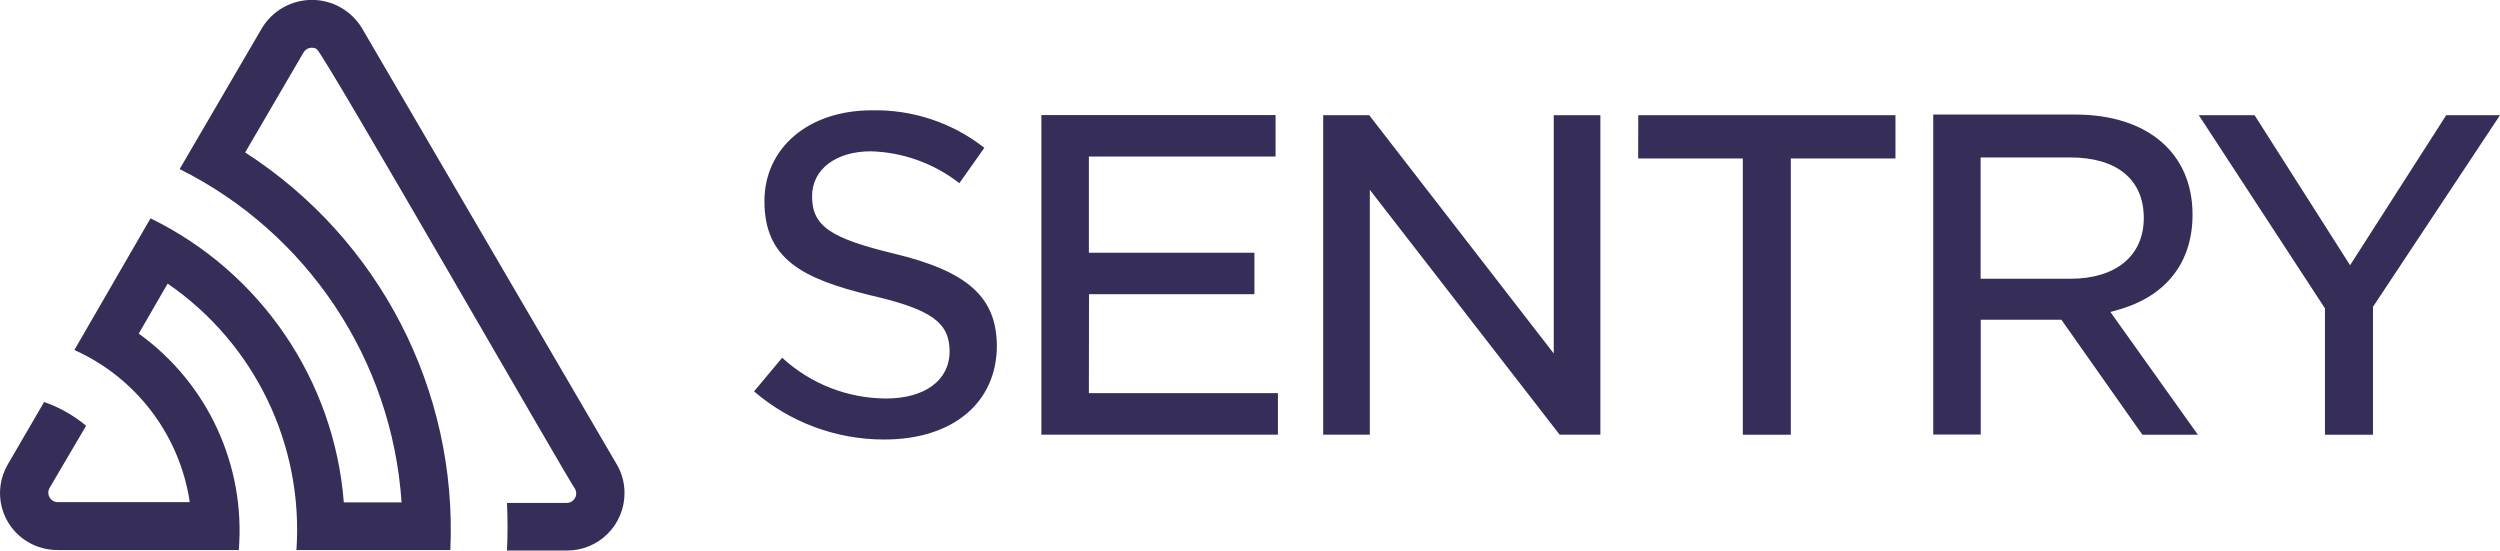
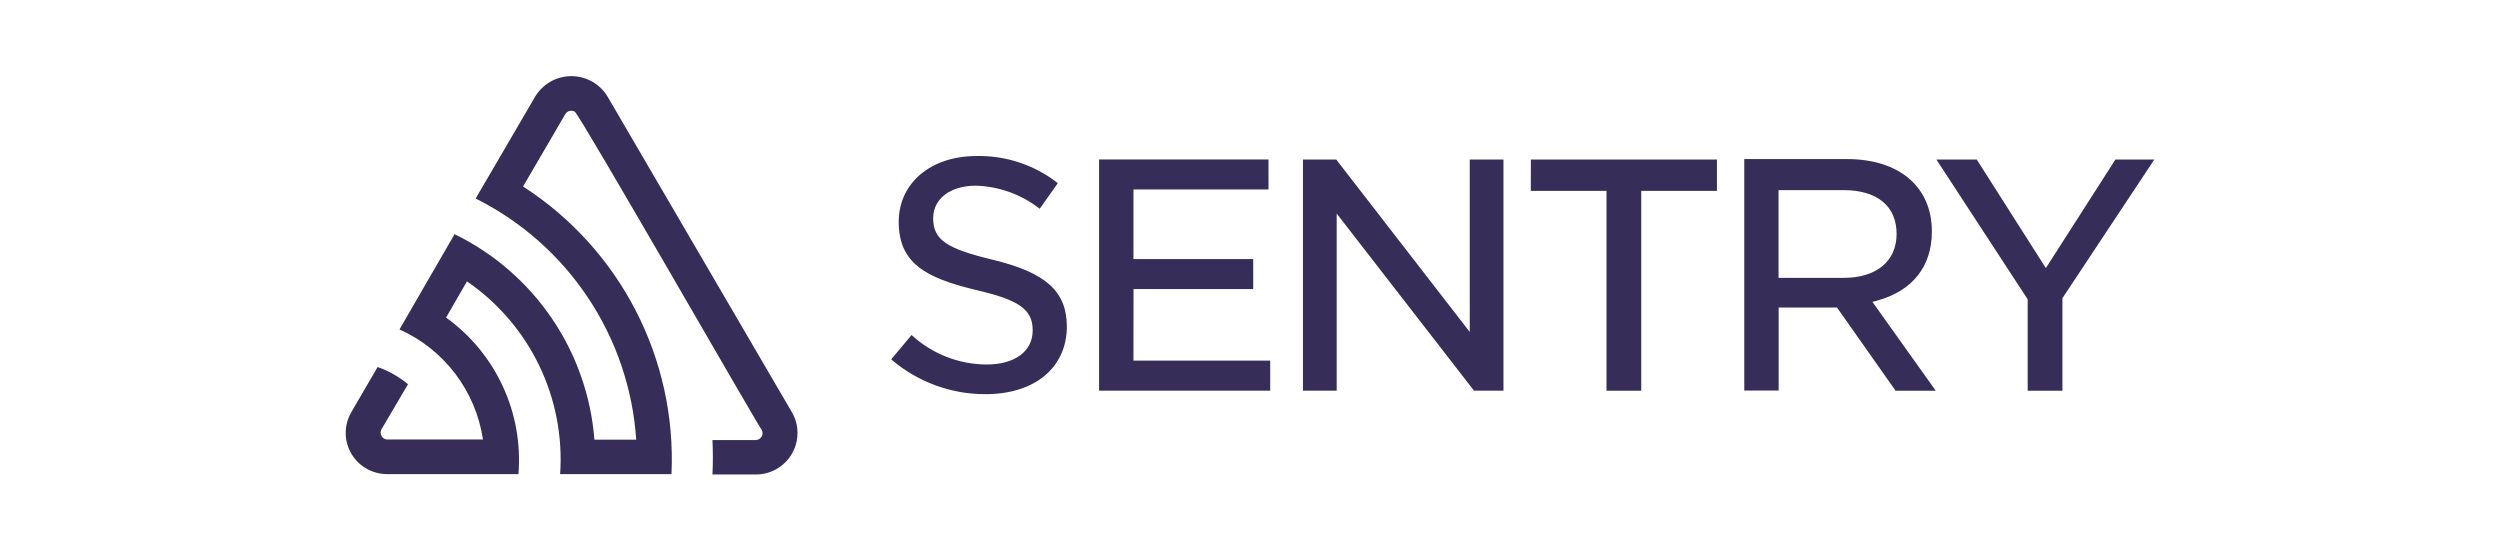
<svg xmlns="http://www.w3.org/2000/svg" class="css-lfbo6j e1igk8x04" viewBox="0 0 199.948 44.01" width="360.266" height="79.351" version="1.1" id="svg1">
  <defs id="defs1" />
-   <path d="m 28.948,2.237 a 4.67,4.67 0 0 0 -8,0 l -6.58,11.27 a 32.21,32.21 0 0 1 17.75,26.66 h -4.62 a 27.68,27.68 0 0 0 -15.46,-22.72 l -6.09,10.53 a 15.92,15.92 0 0 1 9.23,12.17 H 4.568 a 0.76,0.76 0 0 1 -0.62,-1.11 l 2.94,-5 a 10.74,10.74 0 0 0 -3.36,-1.9 l -2.91,5 a 4.54,4.54 0 0 0 1.69,6.24 4.66,4.66 0 0 0 2.26,0.6 H 19.098 a 19.4,19.4 0 0 0 -8,-17.31 l 2.31,-4 a 23.87,23.87 0 0 1 10.3,21.31 h 12.31 a 35.88,35.88 0 0 0 -16.41,-31.8 l 4.67,-8 a 0.77,0.77 0 0 1 1.05,-0.27 c 0.53,0.29 20.29,34.77 20.66,35.17 a 0.76,0.76 0 0 1 -0.68,1.13 h -4.76 q 0.09,1.91 0,3.81 h 4.78 a 4.59,4.59 0 0 0 4.62,-4.61 4.49,4.49 0 0 0 -0.62,-2.28 z m 95.32,26.02 -14.76,-19.06 h -3.68 v 25.55 h 3.73 v -19.58 l 15.18,19.58 h 3.26 v -25.55 h -3.73 z m -37.17,-4.74 h 13.23 v -3.32 H 87.088 v -7.69 h 14.93 v -3.32 H 83.288 v 25.56 h 18.92 v -3.32 H 87.088 Z m -15.56,-3.24 v 0 c -5.15,-1.24 -6.59,-2.22 -6.59,-4.6 0,-2.14 1.89,-3.59 4.71,-3.59 a 12.06,12.06 0 0 1 7.07,2.55 l 2,-2.83 a 14.1,14.1 0 0 0 -9,-3 c -5.06,0 -8.59,3 -8.59,7.27 0,4.6 3,6.19 8.46,7.52 4.86,1.12 6.35,2.16 6.35,4.49 0,2.33 -2,3.77 -5.09,3.77 a 12.34,12.34 0 0 1 -8.3,-3.26 l -2.25,2.69 a 15.94,15.94 0 0 0 10.42,3.85 c 5.48,0 9,-2.95 9,-7.51 -0.03,-3.86 -2.31,-5.93 -8.19,-7.35 z m 124.11,-11.08 -7.69,12 -7.64,-12 h -4.46 l 10.09,15.45 v 10.11 h 3.84 v -10.23 l 10.16,-15.33 z m -64.63,3.46 h 8.37 v 22.1 h 3.84 v -22.1 h 8.37 v -3.46 h -20.57 z m 38.34,12.12 c 3.86,-1.07 6,-3.77 6,-7.63 0,-4.91 -3.59,-8 -9.38,-8 h -11.36 v 25.59 h 3.8 v -9.18 h 6.45 l 6.48,9.2 h 4.44 l -7,-9.82 z m -10.95,-2.5 v -9.7 h 7.17 c 3.74,0 5.88,1.77 5.88,4.84 0,3.07 -2.29,4.86 -5.84,4.86 z" fill="#362d59" id="path1" />
+   <path d="m 48.591,7.71 a 3.378,3.378 0 0 0 -5.788,0 l -4.76,8.153 a 23.302,23.302 0 0 1 12.841,19.287 h -3.342 A 20.025,20.025 0 0 0 36.357,18.713 l -4.406,7.618 a 11.517,11.517 0 0 1 6.677,8.804 H 30.953 A 0.55,0.55 0 0 1 30.504,34.332 l 2.127,-3.617 a 7.77,7.77 0 0 0 -2.431,-1.375 l -2.105,3.617 a 3.284,3.284 0 0 0 1.223,4.514 3.371,3.371 0 0 0 1.635,0.434 h 10.512 A 14.035,14.035 0 0 0 35.677,25.383 l 1.671,-2.894 a 17.269,17.269 0 0 1 7.451,15.417 h 8.906 A 25.957,25.957 0 0 0 41.834,14.901 l 3.378,-5.788 a 0.557,0.557 0 0 1 0.76,-0.195 c 0.383,0.21 14.679,25.154 14.946,25.444 a 0.55,0.55 0 0 1 -0.492,0.817 h -3.444 q 0.065,1.382 0,2.756 h 3.458 A 3.321,3.321 0 0 0 63.783,34.6 3.248,3.248 0 0 0 63.334,32.951 Z M 117.549,26.534 106.871,12.745 h -2.662 v 18.484 h 2.698 V 17.064 l 10.982,14.165 h 2.358 V 12.745 h -2.698 z M 90.659,23.105 h 9.571 V 20.703 H 90.652 V 15.139 H 101.453 V 12.738 H 87.903 V 31.229 H 101.59 V 28.827 H 90.652 Z M 79.402,20.761 v 0 c -3.726,-0.897 -4.767,-1.606 -4.767,-3.328 0,-1.548 1.367,-2.597 3.407,-2.597 a 8.725,8.725 0 0 1 5.115,1.845 l 1.447,-2.047 a 10.201,10.201 0 0 0 -6.511,-2.17 c -3.661,0 -6.214,2.17 -6.214,5.259 0,3.328 2.17,4.478 6.12,5.44 3.516,0.81 4.594,1.563 4.594,3.248 0,1.686 -1.447,2.727 -3.682,2.727 a 8.927,8.927 0 0 1 -6.005,-2.358 l -1.628,1.946 a 11.532,11.532 0 0 0 7.538,2.785 c 3.964,0 6.511,-2.134 6.511,-5.433 -0.022,-2.792 -1.671,-4.29 -5.925,-5.317 z m 89.787,-8.016 -5.563,8.681 -5.527,-8.681 h -3.227 l 7.3,11.177 v 7.314 h 2.778 v -7.401 l 7.35,-11.09 z M 122.432,15.248 h 6.055 v 15.988 h 2.778 V 15.248 h 6.055 v -2.503 h -14.881 z m 27.737,8.768 c 2.792,-0.774 4.341,-2.727 4.341,-5.52 0,-3.552 -2.597,-5.788 -6.786,-5.788 h -8.218 v 18.513 h 2.749 v -6.641 h 4.666 l 4.688,6.656 h 3.212 l -5.064,-7.104 z m -7.922,-1.809 v -7.017 h 5.187 c 2.706,0 4.254,1.28 4.254,3.501 0,2.221 -1.657,3.516 -4.225,3.516 z" fill="#362d59" id="path1" style="stroke-width:1" />
</svg>
